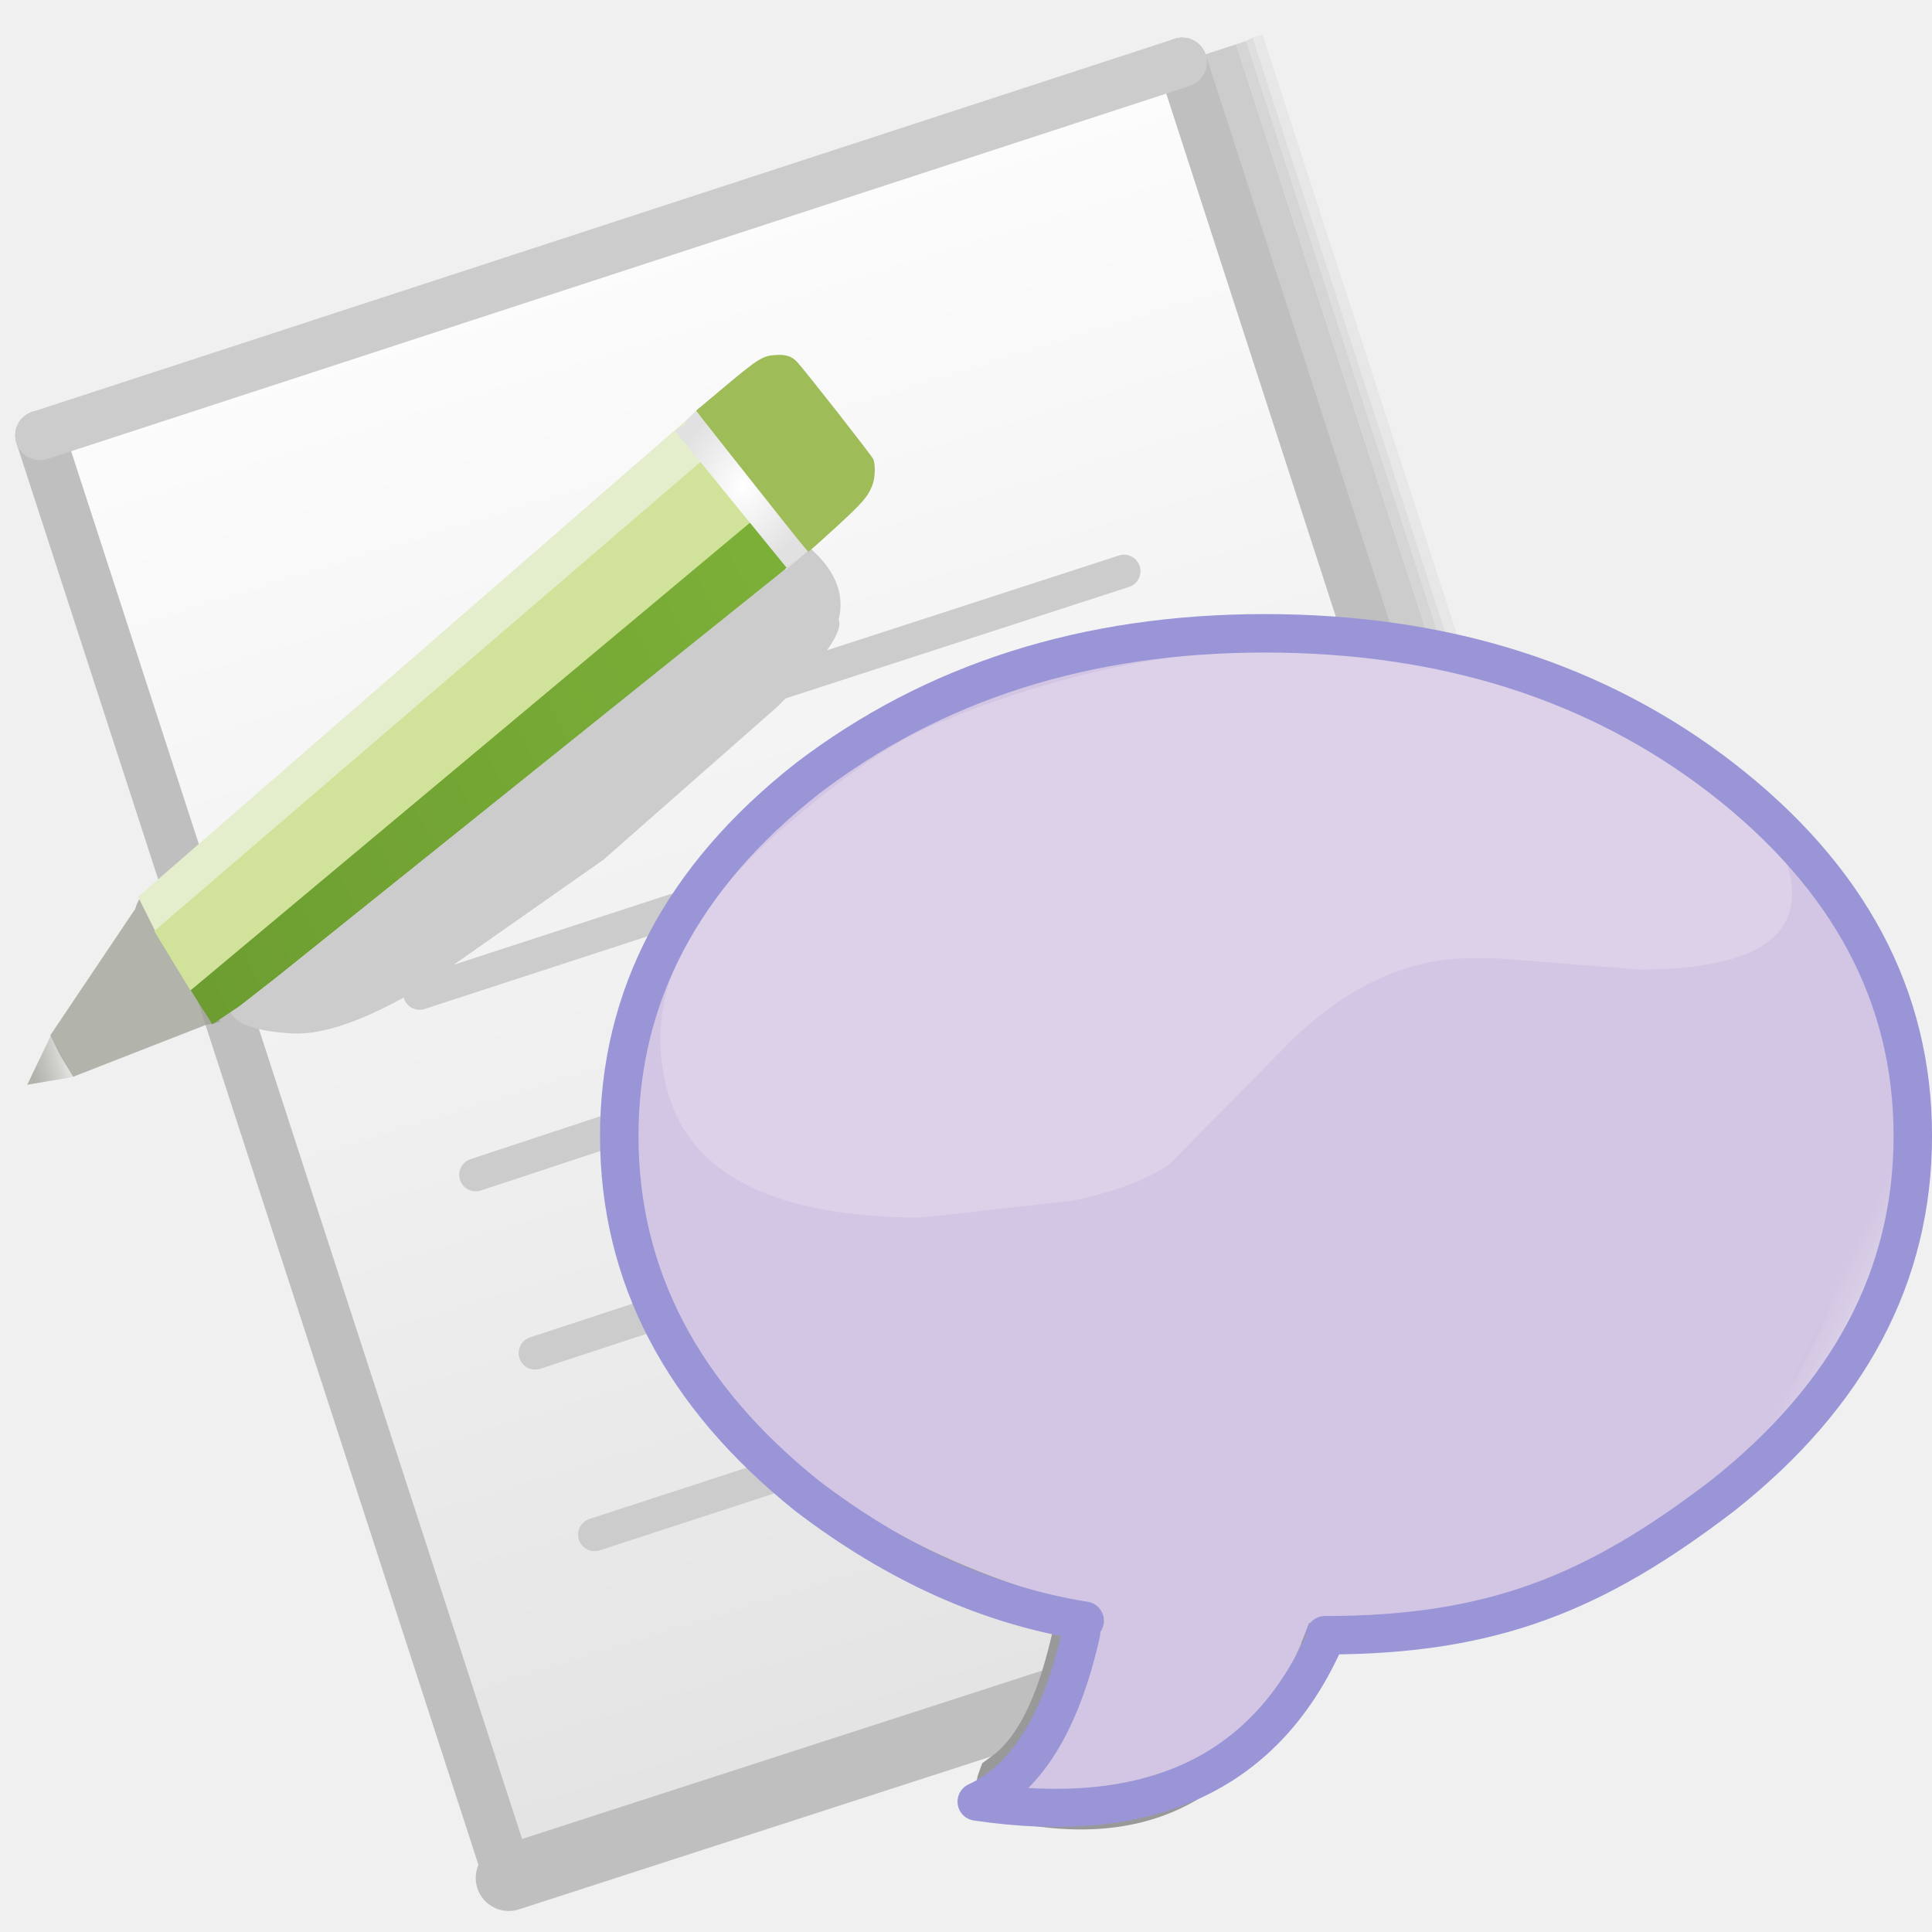
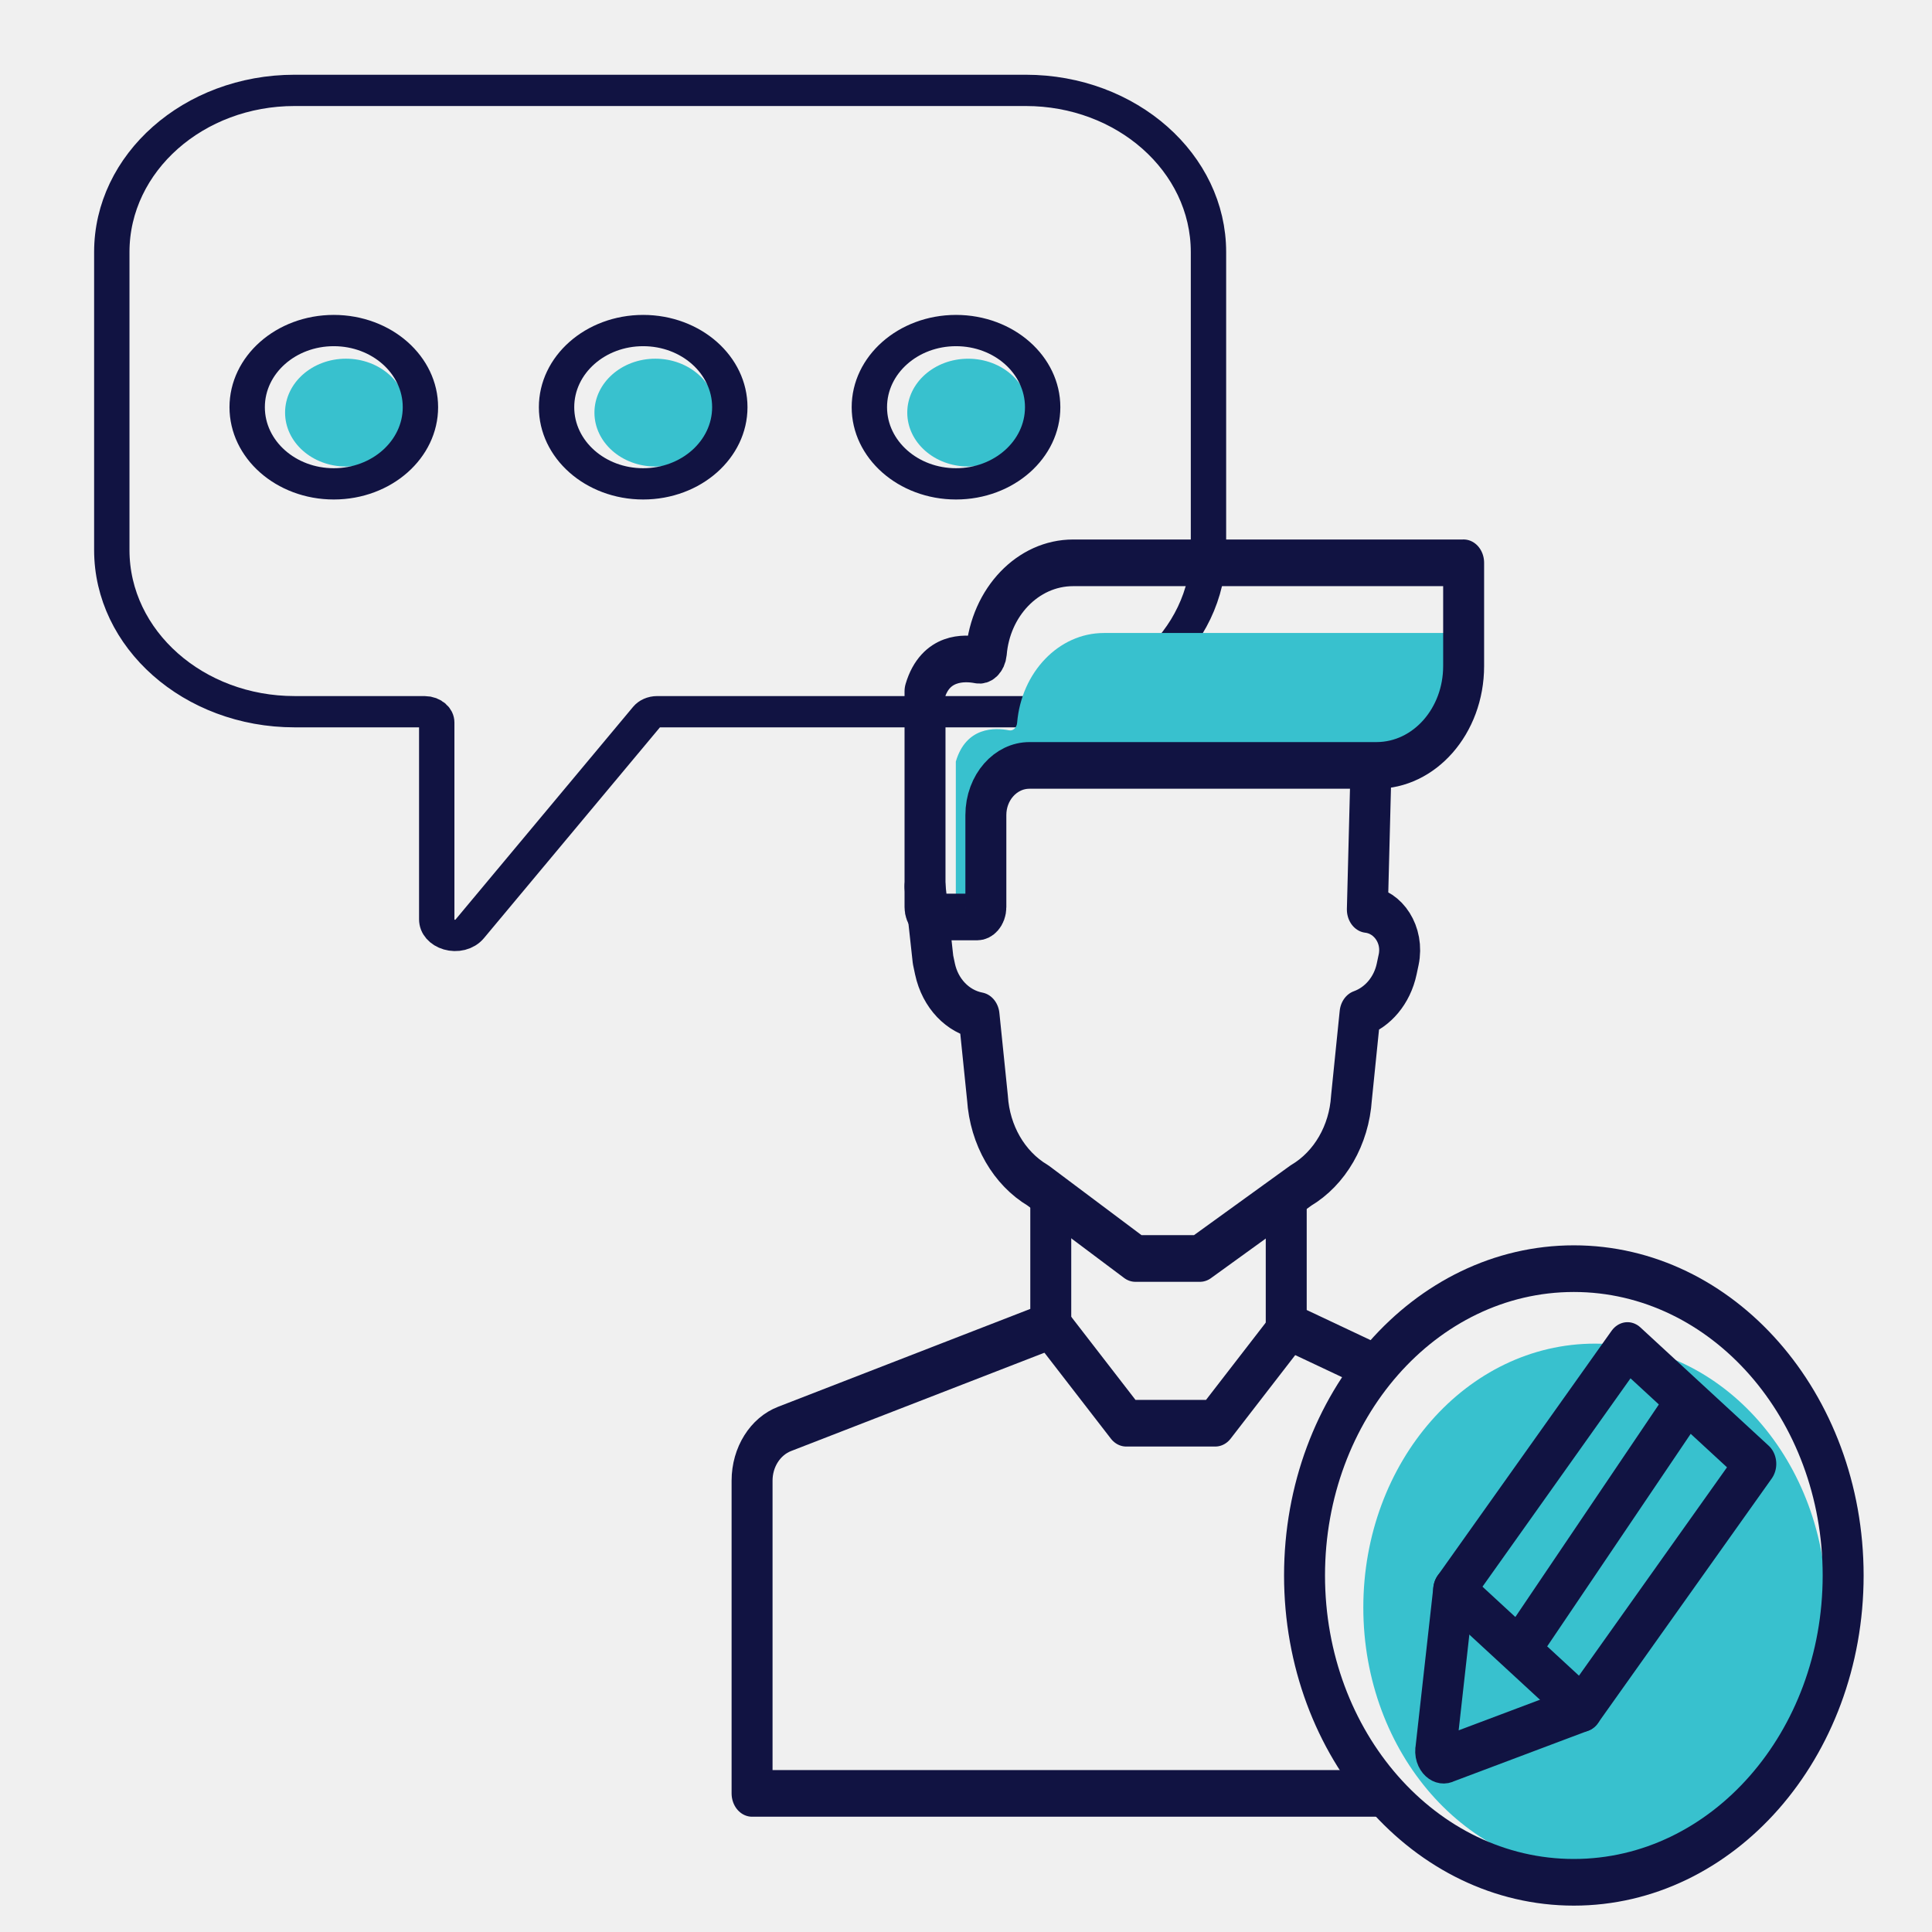
- <svg xmlns="http://www.w3.org/2000/svg" xmlns:xlink="http://www.w3.org/1999/xlink" version="1.1" width="30" height="30" id="svg2" xml:space="preserve">
-   <defs id="defs6">
-     <linearGradient id="linearGradient4502">
-       <stop style="stop-color:#d3c6e4;stop-opacity:1;" offset="0" id="stop4504" />
-       <stop style="stop-color:#d3c6e4;stop-opacity:0;" offset="1" id="stop4506" />
-     </linearGradient>
-     <linearGradient spreadMethod="pad" gradientTransform="matrix(1.667686,2.207224,-2.045409,1.951261,22.82626,0.7882868)" gradientUnits="userSpaceOnUse" id="linearGradient148-5" y2="6.552" x2="15.194" y1="6.552" x1="12.438" xlink:href="#linearGradient386-0-4">
-       <stop id="stop5109" style="stop-color:#961b1e;stop-opacity:1" offset="0" />
-       <stop id="stop5107" style="stop-color:#d48d78;stop-opacity:1" offset="0.691" />
-       <stop id="stop5105" style="stop-color:#a84031;stop-opacity:1" offset="1" />
-     </linearGradient>
-     <linearGradient x1="0" y1="0" x2="1" y2="0" id="linearGradient5111" gradientUnits="userSpaceOnUse" gradientTransform="matrix(1.667686,2.207224,-2.045409,1.951261,13.10154,5.322218)" spreadMethod="pad">
-       <stop id="stop5095" style="stop-color:#a84031;stop-opacity:1" offset="0" />
-       <stop id="stop5097" style="stop-color:#d48d78;stop-opacity:1" offset="0.309" />
-       <stop id="stop5099" style="stop-color:#961b1e;stop-opacity:1" offset="1" />
-     </linearGradient>
-     <linearGradient spreadMethod="pad" gradientTransform="matrix(1.667686,2.207224,-2.045409,1.951261,13.10154,5.322218)" gradientUnits="userSpaceOnUse" id="linearGradient5101" y2="0" x2="1" y1="0" x1="0">
-       <stop offset="0" style="stop-color:#a84031;stop-opacity:1" id="stop5085" />
-       <stop offset="0.309" style="stop-color:#d48d78;stop-opacity:1" id="stop5087" />
-       <stop offset="1" style="stop-color:#961b1e;stop-opacity:1" id="stop5089" />
-     </linearGradient>
-     <linearGradient id="linearGradient4839">
-       <stop style="stop-color:#9da095;stop-opacity:1;" offset="0" id="stop4841" />
-       <stop style="stop-color:#9da095;stop-opacity:0;" offset="1" id="stop4843" />
-     </linearGradient>
-     <linearGradient spreadMethod="pad" gradientTransform="matrix(0.5720951,-0.8021747,-1.232084,-0.878638,2.682129,11.93066)" gradientUnits="userSpaceOnUse" id="linearGradient290-6" y2="0" x2="1" y1="0" x1="0">
-       <stop id="stop4821" style="stop-color:#231f20;stop-opacity:1" offset="0" />
-       <stop id="stop4819" style="stop-color:#9da095;stop-opacity:1" offset="0.35" />
-       <stop id="stop4817" style="stop-color:#808184;stop-opacity:1" offset="0.663" />
-       <stop id="stop4815" style="stop-color:#231f20;stop-opacity:1" offset="1" />
-     </linearGradient>
-     <clipPath id="clipPath20">
-       <path d="m 0,29.583 28.917,0 L 28.917,0 0,0 0,29.583 z" id="path22" />
-     </clipPath>
-     <clipPath id="clipPath28">
-       <path d="m 10.5,28.183 17.35,0 0,-27.8 -17.35,0 0,27.8 z" id="path30" />
-     </clipPath>
-     <clipPath id="clipPath44">
-       <path d="m 10.45,28.133 17.25,0 0,-27.649 -17.25,0 0,27.649 z" id="path46" />
-     </clipPath>
-     <clipPath id="clipPath60">
-       <path d="m 10.4,28.083 17.2,0 0,-27.45 -17.2,0 0,27.45 z" id="path62" />
-     </clipPath>
-     <clipPath id="clipPath76">
-       <path d="m 19.85,28.683 7.1,-21.85 -17.35,-5.6 -7.1,21.85 17.35,5.6 z" id="path78" />
-     </clipPath>
-     <linearGradient x1="0" y1="0" x2="1" y2="0" id="linearGradient84" gradientUnits="userSpaceOnUse" gradientTransform="matrix(8.750417,-26.92627,21.85102,7.100339,10.34473,28.43604)" spreadMethod="pad">
-       <stop id="stop86" style="stop-color:#ffffff;stop-opacity:1" offset="0" />
-       <stop id="stop88" style="stop-color:#e1e1e1;stop-opacity:1" offset="1" />
-     </linearGradient>
-     <clipPath id="clipPath96">
-       <path d="m 0,29.583 28.917,0 L 28.917,0 0,0 0,29.583 z" id="path98" />
-     </clipPath>
-     <clipPath id="clipPath140">
-       <path d="m 16.97,23.252 -1.022,-0.703 2.027,-2.742 1.024,0.705 c 0.378,0.259 0.517,0.691 0.313,0.967 l 0,0 -1.29,1.743 c -0.107,0.143 -0.285,0.215 -0.485,0.215 l 0,0 c -0.184,0 -0.386,-0.061 -0.567,-0.185" id="path142" />
-     </clipPath>
-     <linearGradient x1="0" y1="0" x2="1" y2="0" id="linearGradient148" gradientUnits="userSpaceOnUse" gradientTransform="matrix(1.991844,-2.792903,-2.792903,-1.991844,12.61206,22.78855)" spreadMethod="pad">
-       <stop id="stop150" style="stop-color:#a84031;stop-opacity:1" offset="0" />
-       <stop id="stop152" style="stop-color:#d48d78;stop-opacity:1" offset="0.309" />
-       <stop id="stop154" style="stop-color:#961b1e;stop-opacity:1" offset="1" />
-     </linearGradient>
-     <clipPath id="clipPath162">
-       <path d="m 13.99,21.203 2.029,-2.74 0.568,0.392 -2.026,2.739 -0.571,-0.391 z" id="path164" />
-     </clipPath>
-     <linearGradient x1="0" y1="0" x2="1" y2="0" id="linearGradient170" gradientUnits="userSpaceOnUse" gradientTransform="matrix(1.98504,-2.783363,-2.783363,-1.98504,14.29541,21.4209)" spreadMethod="pad">
-       <stop id="stop172" style="stop-color:#b4d5e5;stop-opacity:1" offset="0" />
-       <stop id="stop174" style="stop-color:#ffffff;stop-opacity:1" offset="0.285" />
-       <stop id="stop176" style="stop-color:#ffffff;stop-opacity:1" offset="0.285" />
-       <stop id="stop178" style="stop-color:#6397af;stop-opacity:1" offset="1" />
-     </linearGradient>
-     <clipPath id="clipPath186">
-       <path d="m 15.161,22.008 2.028,-2.742 0.569,0.394 -2.028,2.739 -0.569,-0.391 z" id="path188" />
-     </clipPath>
-     <linearGradient x1="0" y1="0" x2="1" y2="0" id="linearGradient194" gradientUnits="userSpaceOnUse" gradientTransform="matrix(1.98504,-2.783363,-2.783363,-1.98504,15.46777,22.22559)" spreadMethod="pad">
-       <stop id="stop196" style="stop-color:#b4d5e5;stop-opacity:1" offset="0" />
-       <stop id="stop198" style="stop-color:#ffffff;stop-opacity:1" offset="0.285" />
-       <stop id="stop200" style="stop-color:#ffffff;stop-opacity:1" offset="0.285" />
-       <stop id="stop202" style="stop-color:#6397af;stop-opacity:1" offset="1" />
-     </linearGradient>
-     <clipPath id="clipPath210">
-       <path d="m 14.561,21.594 2.026,-2.739 0.602,0.411 -2.028,2.742 -0.6,-0.414 z" id="path212" />
-     </clipPath>
-     <linearGradient x1="0" y1="0" x2="1" y2="0" id="linearGradient218" gradientUnits="userSpaceOnUse" gradientTransform="matrix(1.986174,-2.784953,-2.784953,-1.986174,18.46401,16.74695)" spreadMethod="pad">
-       <stop id="stop220" style="stop-color:#46859e;stop-opacity:1" offset="0" />
-       <stop id="stop222" style="stop-color:#ffffff;stop-opacity:1" offset="0.303" />
-       <stop id="stop224" style="stop-color:#ffffff;stop-opacity:1" offset="0.303" />
-       <stop id="stop226" style="stop-color:#3a7288;stop-opacity:1" offset="1" />
-     </linearGradient>
-     <clipPath id="clipPath234">
-       <path d="m 15.73,22.399 2.028,-2.739 0.233,0.159 -2.026,2.74 -0.235,-0.16 z" id="path236" />
-     </clipPath>
-     <linearGradient x1="0" y1="0" x2="1" y2="0" id="linearGradient242" gradientUnits="userSpaceOnUse" gradientTransform="matrix(1.982205,-2.779388,-2.779388,-1.982205,15.87012,22.49902)" spreadMethod="pad">
-       <stop id="stop244" style="stop-color:#46859e;stop-opacity:1" offset="0" />
-       <stop id="stop246" style="stop-color:#ffffff;stop-opacity:1" offset="0.303" />
-       <stop id="stop248" style="stop-color:#ffffff;stop-opacity:1" offset="0.715" />
-       <stop id="stop250" style="stop-color:#3a7288;stop-opacity:1" offset="1" />
-     </linearGradient>
-     <clipPath id="clipPath258">
-       <path d="m 13.758,21.043 2.029,-2.742 0.232,0.162 -2.029,2.74 -0.232,-0.16 z" id="path260" />
-     </clipPath>
-     <linearGradient x1="0" y1="0" x2="1" y2="0" id="linearGradient266" gradientUnits="userSpaceOnUse" gradientTransform="matrix(1.981638,-2.778593,-2.778593,-1.981638,13.89795,21.1416)" spreadMethod="pad">
-       <stop id="stop268" style="stop-color:#46859e;stop-opacity:1" offset="0" />
-       <stop id="stop270" style="stop-color:#ffffff;stop-opacity:1" offset="0.303" />
-       <stop id="stop272" style="stop-color:#ffffff;stop-opacity:1" offset="0.303" />
-       <stop id="stop274" style="stop-color:#3a7288;stop-opacity:1" offset="1" />
-     </linearGradient>
-     <clipPath id="clipPath282">
-       <path d="M 2.27,11.067 3.938,11.618 3.353,12.411 2.27,11.067 z" id="path284" />
-     </clipPath>
-     <linearGradient x1="0" y1="0" x2="1" y2="0" id="linearGradient290" gradientUnits="userSpaceOnUse" gradientTransform="matrix(0.5720951,-0.8021747,-1.232084,-0.878638,2.682129,11.93066)" spreadMethod="pad">
-       <stop id="stop292" style="stop-color:#231f20;stop-opacity:1" offset="0" />
-       <stop id="stop294" style="stop-color:#808184;stop-opacity:1" offset="0.337" />
-       <stop id="stop296" style="stop-color:#808184;stop-opacity:1" offset="0.665" />
-       <stop id="stop298" style="stop-color:#231f20;stop-opacity:1" offset="1" />
-     </linearGradient>
-     <clipPath id="clipPath306">
-       <path d="m 5.44,15.005 -2.087,-2.594 0.585,-0.793 3.231,1.071 c 0.106,0.003 0.224,0.028 0.347,0.063 l 0,0 -1.898,2.564 C 5.54,15.212 5.477,15.106 5.44,15.005" id="path308" />
-     </clipPath>
-     <linearGradient x1="0" y1="0" x2="1" y2="0" id="linearGradient314" gradientUnits="userSpaceOnUse" gradientTransform="matrix(1.323721,-2.262358,-3.353465,-2.202937,4.56543,14.06885)" spreadMethod="pad">
-       <stop id="stop316" style="stop-color:#e3d87f;stop-opacity:1" offset="0" />
-       <stop id="stop318" style="stop-color:#f3ebb7;stop-opacity:1" offset="0.382" />
-       <stop id="stop320" style="stop-color:#f3ebb7;stop-opacity:1" offset="0.382" />
-       <stop id="stop322" style="stop-color:#c2b858;stop-opacity:1" offset="0.865" />
-       <stop id="stop324" style="stop-color:#c2b858;stop-opacity:1" offset="1" />
-     </linearGradient>
-     <clipPath id="clipPath332">
-       <path d="M 5.997,15.698 C 5.845,15.577 5.719,15.447 5.618,15.316 l 0,0 1.898,-2.564 c 0.16,0.048 0.326,0.118 0.498,0.219 l 0,0 0.028,0.011 -0.002,0.002 -0.782,1.06 -0.897,1.21 -0.34,0.462 -0.005,0.006 -0.019,-0.024 z" id="path334" />
-     </clipPath>
-     <linearGradient x1="0" y1="0" x2="1" y2="0" id="linearGradient340" gradientUnits="userSpaceOnUse" gradientTransform="matrix(1.322485,-2.260245,-3.350332,-2.20088,6.242188,15.15576)" spreadMethod="pad">
-       <stop id="stop342" style="stop-color:#e3d87f;stop-opacity:1" offset="0" />
-       <stop id="stop344" style="stop-color:#f3ebb7;stop-opacity:1" offset="0.382" />
-       <stop id="stop346" style="stop-color:#f3ebb7;stop-opacity:1" offset="0.382" />
-       <stop id="stop348" style="stop-color:#c2b858;stop-opacity:1" offset="0.865" />
-       <stop id="stop350" style="stop-color:#c2b858;stop-opacity:1" offset="1" />
-     </linearGradient>
-     <clipPath id="clipPath358">
-       <path d="M 13.341,20.757 6.868,16.308 6.418,15.997 6.095,15.777 C 6.068,15.758 6.044,15.736 6.021,15.716 l 0,0 0.342,-0.462 0.399,0.276 6.924,4.757 0.401,0.275 -0.346,0.47 -0.4,-0.275 z" id="path360" />
-     </clipPath>
-     <linearGradient x1="0" y1="0" x2="1" y2="0" id="linearGradient366" gradientUnits="userSpaceOnUse" gradientTransform="matrix(7.057246,-1.181336,-1.181336,-7.057246,6.525879,18.73242)" spreadMethod="pad">
-       <stop id="stop368" style="stop-color:#7caf37;stop-opacity:1" offset="0" />
-       <stop id="stop370" style="stop-color:#a8c934;stop-opacity:1" offset="1" />
-     </linearGradient>
-     <clipPath id="clipPath378">
-       <path d="M 14.578,19.079 7.659,14.322 7.258,14.044 8.04,12.988 c 0.028,0.015 0.056,0.029 0.083,0.048 l 0,0 0.323,0.221 0.45,0.311 6.472,4.446 0.402,0.277 -0.789,1.064 -0.403,-0.276 z" id="path380" />
-     </clipPath>
-     <linearGradient x1="0" y1="0" x2="1" y2="0" id="linearGradient386" gradientUnits="userSpaceOnUse" gradientTransform="matrix(-9.608313,-6.326393,-6.326393,9.608313,16.88574,19.70703)" spreadMethod="pad">
-       <stop id="stop388" style="stop-color:#7fb439;stop-opacity:1" offset="0" />
-       <stop id="stop390" style="stop-color:#6c9c31;stop-opacity:1" offset="1" />
-     </linearGradient>
-     <clipPath id="clipPath398">
-       <path d="M 13.686,20.287 6.762,15.53 6.363,15.254 l 0.895,-1.21 0.401,0.278 6.919,4.757 0.403,0.276 -0.894,1.207 -0.401,-0.275 z" id="path400" />
-     </clipPath>
-     <linearGradient x1="0" y1="0" x2="1" y2="0" id="linearGradient406" gradientUnits="userSpaceOnUse" gradientTransform="matrix(-9.081083,-6.18965,-6.18965,9.081083,14.99609,20.25)" spreadMethod="pad">
-       <stop id="stop408" style="stop-color:#c9da2a;stop-opacity:1" offset="0" />
-       <stop id="stop410" style="stop-color:#8bc53f;stop-opacity:1" offset="1" />
-     </linearGradient>
-     <linearGradient xlink:href="#linearGradient290" id="linearGradient4347" x1="3.353" y1="13.467" x2="7.516" y2="13.467" gradientUnits="userSpaceOnUse" />
-     <linearGradient xlink:href="#linearGradient290" id="linearGradient4351" gradientUnits="userSpaceOnUse" x1="3.353" y1="13.467" x2="7.516" y2="13.467" />
-     <linearGradient xlink:href="#linearGradient290" id="linearGradient4353" gradientUnits="userSpaceOnUse" x1="3.353" y1="13.467" x2="7.516" y2="13.467" />
-     <clipPath id="clipPath306-9">
-       <path d="m 5.44,15.005 -2.087,-2.594 0.585,-0.793 3.231,1.071 c 0.106,0.003 0.224,0.028 0.347,0.063 l 0,0 -1.898,2.564 C 5.54,15.212 5.477,15.106 5.44,15.005" id="path308-8" />
-     </clipPath>
-     <linearGradient x1="0.076" y1="-0.035" x2="1" y2="0" id="linearGradient314-3" gradientUnits="userSpaceOnUse" gradientTransform="matrix(1.323721,-2.262358,-3.353465,-2.202937,4.56543,14.06885)" spreadMethod="pad">
-       <stop id="stop316-6" style="stop-color:#e3d87f;stop-opacity:1" offset="0" />
-       <stop id="stop318-2" style="stop-color:#f3ebb7;stop-opacity:1" offset="0.382" />
-       <stop id="stop320-6" style="stop-color:#f3ebb7;stop-opacity:1" offset="0.382" />
-       <stop id="stop322-5" style="stop-color:#c2b858;stop-opacity:1" offset="0.865" />
-       <stop id="stop324-7" style="stop-color:#c2b858;stop-opacity:1" offset="1" />
-     </linearGradient>
-     <clipPath id="clipPath378-0">
-       <path d="M 14.578,19.079 7.659,14.322 7.258,14.044 8.04,12.988 c 0.028,0.015 0.056,0.029 0.083,0.048 l 0,0 0.323,0.221 0.45,0.311 6.472,4.446 0.402,0.277 -0.789,1.064 -0.403,-0.276 z" id="path380-1" />
-     </clipPath>
-     <linearGradient x1="0" y1="0" x2="1" y2="0" id="linearGradient386-0" gradientUnits="userSpaceOnUse" gradientTransform="matrix(-9.608313,-6.326393,-6.326393,9.608313,16.88574,19.70703)" spreadMethod="pad">
-       <stop id="stop388-9" style="stop-color:#7fb439;stop-opacity:1" offset="0" />
-       <stop id="stop390-7" style="stop-color:#6c9c31;stop-opacity:1" offset="1" />
-     </linearGradient>
-     <clipPath id="clipPath210-2">
-       <path d="m 14.561,21.594 2.026,-2.739 0.602,0.411 -2.028,2.742 -0.6,-0.414 z" id="path212-2" />
-     </clipPath>
-     <clipPath id="clipPath234-0">
-       <path d="m 15.73,22.399 2.028,-2.739 0.233,0.159 -2.026,2.74 -0.235,-0.16 z" id="path236-5" />
-     </clipPath>
-     <clipPath id="clipPath186-8">
-       <path d="m 15.161,22.008 2.028,-2.742 0.569,0.394 -2.028,2.739 -0.569,-0.391 z" id="path188-0" />
-     </clipPath>
-     <clipPath id="clipPath162-5">
-       <path d="m 13.99,21.203 2.029,-2.74 0.568,0.392 -2.026,2.739 -0.571,-0.391 z" id="path164-8" />
-     </clipPath>
-     <clipPath id="clipPath378-0-9">
-       <path d="M 14.578,19.079 7.659,14.322 7.258,14.044 8.04,12.988 c 0.028,0.015 0.056,0.029 0.083,0.048 l 0,0 0.323,0.221 0.45,0.311 6.472,4.446 0.402,0.277 -0.789,1.064 -0.403,-0.276 z" id="path380-1-5" />
-     </clipPath>
-     <linearGradient x1="0" y1="0" x2="1" y2="0" id="linearGradient386-0-4" gradientUnits="userSpaceOnUse" gradientTransform="matrix(-9.608313,-6.326393,-6.326393,9.608313,16.88574,19.70703)" spreadMethod="pad">
-       <stop id="stop388-9-8" style="stop-color:#7fb439;stop-opacity:1" offset="0" />
-       <stop id="stop390-7-7" style="stop-color:#6c9c31;stop-opacity:1" offset="1" />
-     </linearGradient>
-     <clipPath id="clipPath306-9-6">
-       <path d="m 5.44,15.005 -2.087,-2.594 0.585,-0.793 3.231,1.071 c 0.106,0.003 0.224,0.028 0.347,0.063 l 0,0 -1.898,2.564 C 5.54,15.212 5.477,15.106 5.44,15.005" id="path308-8-0" />
-     </clipPath>
-     <linearGradient x1="0" y1="0" x2="1" y2="0" id="linearGradient4823" gradientUnits="userSpaceOnUse" gradientTransform="matrix(0.5720951,-0.8021747,-1.232084,-0.878638,2.682129,11.93066)" spreadMethod="pad">
-       <stop id="stop292-0" style="stop-color:#231f20;stop-opacity:1" offset="0" />
-       <stop id="stop294-6" style="stop-color:#808184;stop-opacity:1" offset="0.337" />
-       <stop id="stop296-2" style="stop-color:#808184;stop-opacity:1" offset="0.665" />
-       <stop id="stop298-3" style="stop-color:#231f20;stop-opacity:1" offset="1" />
-     </linearGradient>
-     <clipPath id="clipPath282-6">
-       <path d="M 2.27,11.067 3.938,11.618 3.353,12.411 2.27,11.067 Z" id="path284-9" />
-     </clipPath>
-     <linearGradient xlink:href="#linearGradient4839" id="linearGradient4845" x1="2.033" y1="16.057" x2="2.667" y2="15.902" gradientUnits="userSpaceOnUse" gradientTransform="matrix(1.066667,0,0,1.058823,-1.713047,-0.5213013)" />
-     <clipPath id="clipPath162-5-6">
-       <path d="m 13.99,21.203 2.029,-2.74 0.568,0.392 -2.026,2.739 -0.571,-0.391 z" id="path164-8-0" />
-     </clipPath>
-     <linearGradient x1="0" y1="0" x2="1" y2="0" id="linearGradient170-0" gradientUnits="userSpaceOnUse" gradientTransform="matrix(1.98504,-2.783363,-2.783363,-1.98504,14.29541,21.4209)" spreadMethod="pad">
-       <stop id="stop172-3" style="stop-color:#b4d5e5;stop-opacity:1" offset="0" />
-       <stop id="stop174-5" style="stop-color:#ffffff;stop-opacity:1" offset="0.285" />
-       <stop id="stop176-9" style="stop-color:#ffffff;stop-opacity:1" offset="0.285" />
-       <stop id="stop178-0" style="stop-color:#6397af;stop-opacity:1" offset="1" />
-     </linearGradient>
-     <clipPath id="clipPath210-2-1">
-       <path d="m 14.561,21.594 2.026,-2.739 0.602,0.411 -2.028,2.742 -0.6,-0.414 z" id="path212-2-9" />
-     </clipPath>
-     <radialGradient xlink:href="#linearGradient84" id="radialGradient4974" cx="15.098" cy="20.257" fx="15.098" fy="20.257" r="1.017" gradientTransform="matrix(1,0,0,1.21018,0,-4.257632)" gradientUnits="userSpaceOnUse" />
-     <linearGradient x1="0" y1="0" x2="1" y2="0" id="linearGradient5091" gradientUnits="userSpaceOnUse" gradientTransform="matrix(1.667686,2.207224,-2.045409,1.951261,13.10154,5.322218)" spreadMethod="pad">
-       <stop id="stop150-9" style="stop-color:#a84031;stop-opacity:1" offset="0" />
-       <stop id="stop152-6" style="stop-color:#d48d78;stop-opacity:1" offset="0.309" />
-       <stop id="stop154-5" style="stop-color:#961b1e;stop-opacity:1" offset="1" />
-     </linearGradient>
-     <linearGradient xlink:href="#linearGradient84" id="linearGradient5073" gradientUnits="userSpaceOnUse" gradientTransform="matrix(8.750417,-26.92627,21.85102,7.100339,10.34473,28.43604)" spreadMethod="pad" x1="0" y1="0" x2="1" y2="0" />
-     <radialGradient xlink:href="#linearGradient84" id="radialGradient5162" gradientUnits="userSpaceOnUse" gradientTransform="matrix(1,0,0,1.21018,0,-4.257632)" cx="15.098" cy="20.257" fx="15.098" fy="20.257" r="1.017" />
-     <radialGradient xlink:href="#linearGradient84" id="radialGradient5164" gradientUnits="userSpaceOnUse" gradientTransform="matrix(1,0,0,1.21018,0,-4.257632)" cx="15.098" cy="20.257" fx="15.098" fy="20.257" r="1.017" />
-     <radialGradient xlink:href="#linearGradient84" id="radialGradient5166" gradientUnits="userSpaceOnUse" gradientTransform="matrix(1,0,0,1.21018,0,-4.257632)" cx="15.098" cy="20.257" fx="15.098" fy="20.257" r="1.017" />
-     <radialGradient xlink:href="#linearGradient84" id="radialGradient5168" gradientUnits="userSpaceOnUse" gradientTransform="matrix(1,0,0,1.21018,0,-4.257632)" cx="15.098" cy="20.257" fx="15.098" fy="20.257" r="1.017" />
-     <radialGradient xlink:href="#linearGradient84" id="radialGradient5170" gradientUnits="userSpaceOnUse" gradientTransform="matrix(1,0,0,1.21018,0,-4.257632)" cx="15.098" cy="20.257" fx="15.098" fy="20.257" r="1.017" />
-     <radialGradient cx="0" cy="0" r="819.2" id="gradient0" gradientUnits="userSpaceOnUse" gradientTransform="matrix(0.01159897,-0.02004577,0.02204795,0.01269812,16.73461,26.05734)" spreadMethod="pad">
-       <stop id="stop7" style="stop-color:#d8eef3;stop-opacity:1" offset="0" />
-       <stop id="stop9" style="stop-color:#4883d9;stop-opacity:1" offset="1" />
-     </radialGradient>
-     <linearGradient xlink:href="#linearGradient4839" id="linearGradient3624" gradientUnits="userSpaceOnUse" gradientTransform="matrix(1.066667,0,0,1.058823,-1.713047,-0.5213013)" x1="2.033" y1="16.057" x2="2.667" y2="15.902" />
-     <linearGradient xlink:href="#linearGradient386-0-4" id="linearGradient3626" gradientUnits="userSpaceOnUse" gradientTransform="matrix(-9.608313,-6.326393,-6.326393,9.608313,16.88574,19.70703)" spreadMethod="pad" x1="0" y1="0" x2="1" y2="0" />
-     <radialGradient xlink:href="#linearGradient84" id="radialGradient3628" gradientUnits="userSpaceOnUse" gradientTransform="matrix(1,0,0,1.21018,0,-4.257632)" cx="15.098" cy="20.257" fx="15.098" fy="20.257" r="1.017" />
-     <radialGradient xlink:href="#linearGradient84" id="radialGradient3630" gradientUnits="userSpaceOnUse" gradientTransform="matrix(1,0,0,1.21018,0,-4.257632)" cx="15.098" cy="20.257" fx="15.098" fy="20.257" r="1.017" />
-     <radialGradient xlink:href="#linearGradient84" id="radialGradient3632" gradientUnits="userSpaceOnUse" gradientTransform="matrix(1,0,0,1.21018,0,-4.257632)" cx="15.098" cy="20.257" fx="15.098" fy="20.257" r="1.017" />
-     <radialGradient xlink:href="#linearGradient84" id="radialGradient3634" gradientUnits="userSpaceOnUse" gradientTransform="matrix(1,0,0,1.21018,0,-4.257632)" cx="15.098" cy="20.257" fx="15.098" fy="20.257" r="1.017" />
-     <linearGradient xlink:href="#linearGradient386-0-4" id="linearGradient3636" gradientUnits="userSpaceOnUse" gradientTransform="matrix(-9.608313,-6.326393,-6.326393,9.608313,16.88574,19.70703)" spreadMethod="pad" x1="0" y1="0" x2="1" y2="0" />
-     <linearGradient xlink:href="#linearGradient4502" id="linearGradient4492" x1="28.628" y1="18.301" x2="30.325" y2="19.127" gradientUnits="userSpaceOnUse" gradientTransform="matrix(0.9886083,0,0,1,1.018097,-0.04587819)" />
-   </defs>
-   <g transform="matrix(1.25,0,0,-1.25,-1.705686,30.46133)" id="g10">
-     <g transform="matrix(0.8201453,0,0,0.8201453,2.695137,19.26643)" id="g12">
-       <path d="m 0,0 7.05,-21.749 16.949,5.499 0.101,0.1 0,0.1 -7,21.6 L 0,0 Z" id="path14" style="fill:#cccccc;fill-opacity:1;fill-rule:nonzero;stroke:none" />
-     </g>
-     <g transform="matrix(0.8201453,0,0,0.8201453,-0.05218539,0.8271839)" id="g16">
-       <g clip-path="url(#clipPath20)" id="g18">
-         <g id="g24">
-           <g id="g26" />
-           <g id="g32">
-             <g clip-path="url(#clipPath28)" id="g34" style="opacity:0.247">
-               <g transform="translate(20.7002,28.1328)" id="g36">
-                 <path d="m 0,0 0.15,0.05 6.999,-21.6 0,-0.45 -0.349,-0.25 -16.95,-5.5 -0.05,0.101 16.95,5.499 0.25,0.2 0,0.35 L 0,0 Z" id="path38" style="fill:#cccccc;fill-opacity:1;fill-rule:nonzero;stroke:none" />
-               </g>
-             </g>
-           </g>
-         </g>
-         <g id="g40">
-           <g id="g42" />
-           <g id="g48">
-             <g clip-path="url(#clipPath44)" id="g50" style="opacity:0.498">
-               <g transform="translate(20.7002,28.1328)" id="g52">
-                 <path d="m 0,0 7,-21.6 0,-0.35 -0.25,-0.2 -16.95,-5.499 -0.05,0.149 16.95,5.5 0.15,0.15 0.049,0.2 L -0.1,-0.05 0,0 Z" id="path54" style="fill:#cccccc;fill-opacity:1;fill-rule:nonzero;stroke:none" />
-               </g>
-             </g>
-           </g>
-         </g>
-         <g id="g56">
-           <g id="g58" />
-           <g id="g64">
-             <g clip-path="url(#clipPath60)" id="g66" style="opacity:0.749">
-               <g transform="translate(20.4502,28.0332)" id="g68">
-                 <path d="M 0,0 0.15,0.05 7.149,-21.55 7.1,-21.75 6.95,-21.9 -10,-27.4 -10.05,-27.3 6.899,-21.8 7,-21.7 7,-21.6 0,0 Z" id="path70" style="fill:#cccccc;fill-opacity:1;fill-rule:nonzero;stroke:none" />
-               </g>
-             </g>
-           </g>
-         </g>
-       </g>
-     </g>
-     <g transform="matrix(0.8201453,0,0,0.8201453,-0.1538803,0.1661669)" id="g72">
-       <g clip-path="url(#clipPath76)" id="g74">
-         <g id="g80">
-           <g id="g82">
-             <path d="m 19.85,28.683 7.1,-21.85 -17.35,-5.6 -7.1,21.85 17.35,5.6 z" id="path90" style="fill:url(#linearGradient5073);stroke:none" />
-           </g>
-         </g>
-       </g>
-     </g>
-     <g transform="matrix(0.8201453,0,0,0.8201453,-0.2301515,-0.0117992)" id="g92">
-       <g clip-path="url(#clipPath96)" id="g94">
-         <g transform="translate(4.6079,12.4346)" id="g100" />
-         <g transform="translate(9.6499,1.2832)" id="g104">
-           <path d="M 0,0 -7.1,21.85 M 10.2,27.5 17.3,5.6" id="path106" style="fill:none;stroke:#bfbfbf;stroke-width:0.75;stroke-linecap:round;stroke-linejoin:round;stroke-miterlimit:4;stroke-dasharray:none;stroke-opacity:1" />
-         </g>
-         <g transform="translate(7.418789,15.37464)" id="g108">
-           <path d="m 0,1.951 11.55,3.75" id="path110" style="fill:none;stroke:#cccccc;stroke-width:0.5;stroke-linecap:round;stroke-linejoin:round;stroke-miterlimit:4;stroke-dasharray:none;stroke-opacity:1" />
-         </g>
-         <g transform="translate(26.9502,6.8828)" id="g112">
-           <path d="M 0,0 -17.3,-5.6" id="path114" style="fill:none;stroke:#bfbfbf;stroke-width:1;stroke-linecap:round;stroke-linejoin:round;stroke-miterlimit:4;stroke-dasharray:none;stroke-opacity:1" />
-         </g>
-         <g transform="translate(2.5498,23.1328)" id="g116">
-           <path d="M 0,0 17.3,5.65" id="path118" style="fill:none;stroke:#cccccc;stroke-width:0.75;stroke-linecap:round;stroke-linejoin:round;stroke-miterlimit:4;stroke-dasharray:none;stroke-opacity:1" />
-         </g>
-         <g transform="translate(8.2998,14.6831)" id="g120">
-           <path d="M 0,0 11.5,3.75" id="path122" style="fill:none;stroke:#cccccc;stroke-width:0.5;stroke-linecap:round;stroke-linejoin:round;stroke-miterlimit:4;stroke-dasharray:none;stroke-opacity:1" />
-         </g>
-         <g transform="translate(9.1499,11.9331)" id="g124">
-           <path d="M 0,0 11.5,3.8" id="path126" style="fill:none;stroke:#cccccc;stroke-width:0.5;stroke-linecap:round;stroke-linejoin:round;stroke-miterlimit:4;stroke-dasharray:none;stroke-opacity:1" />
-         </g>
-         <g transform="translate(10.0498,9.2329)" id="g128">
-           <path d="M 0,0 11.55,3.8" id="path130" style="fill:none;stroke:#cccccc;stroke-width:0.5;stroke-linecap:round;stroke-linejoin:round;stroke-miterlimit:4;stroke-dasharray:none;stroke-opacity:1" />
-         </g>
-         <g transform="translate(10.9502,6.4829)" id="g132">
-           <path d="M 0,0 11.5,3.75" id="path134" style="fill:none;stroke:#cccccc;stroke-width:0.5;stroke-linecap:round;stroke-linejoin:round;stroke-miterlimit:4;stroke-dasharray:none;stroke-opacity:1" />
-         </g>
-       </g>
-     </g>
-     <g transform="matrix(0.7415119,0,0,0.8343737,0.7110583,0.8496456)" id="g136">
-       <g clip-path="url(#clipPath140)" id="g138">
-         <g id="g144">
-           <g id="g146" />
-         </g>
-       </g>
-     </g>
-     <g transform="matrix(0.6437988,0,0,0.7600366,0.7081819,1.368567)" id="g302">
-       <g clip-path="url(#clipPath306)" id="g304" style="fill:url(#linearGradient4347);fill-opacity:1" transform="translate(2.112725,-2.341546)">
-         <g id="g310" style="fill:url(#linearGradient4353);fill-opacity:1">
-           <g id="g312" style="fill:url(#linearGradient4351);fill-opacity:1" />
-         </g>
+ <svg xmlns="http://www.w3.org/2000/svg" version="1.1" id="Layer_1" x="0px" y="0px" viewBox="0 0 512 512" style="enable-background:new 0 0 512 512;" xml:space="preserve">
+   <defs id="defs136">
+ 	
+ 	
+ 	
+ 	
+ 	
+ 	
+ 	
+ 	
+ </defs>
+   <style type="text/css" id="style113">
+ 	.st0{opacity:0.6;fill:#38C1CE;}
+ 	.st1{fill:none;stroke:#111342;stroke-width:15.913;stroke-linecap:round;stroke-linejoin:round;stroke-miterlimit:10;}
+ 	.st2{fill:#38C1CE;}
+ </style>
+   <g id="g173" transform="matrix(0.5888568,0,0,0.520901,24.19592,10.81099)">
+     <path class="st1" d="M 91.487,25.226 H 420.513 c 45.426,0 82.262,36.825 82.262,82.262 v 151.58 c 0,45.426 -36.825,82.262 -82.262,82.262 H 254.666 c -1.737,0 -3.381,0.827 -4.414,2.223 l -79.946,108.252 c -4.714,6.379 -14.846,3.05 -14.846,-4.89 V 346.808 c 0,-3.029 -2.45,-5.479 -5.479,-5.479 H 91.487 c -45.426,0 -82.262,-36.825 -82.262,-82.262 v -151.59 c 0,-45.426 36.835,-82.251 82.262,-82.251 z" id="path117" />
+     <path style="stroke-width:1.034" class="st2" d="m 367.219,189.16 c 0,15.146 12.282,27.417 27.417,27.417 15.146,0 27.417,-12.272 27.417,-27.417 0,-15.146 -12.272,-27.417 -27.417,-27.417 -15.125,-0.01 -27.417,12.261 -27.417,27.417 z" id="path119" />
+     <path style="stroke-width:1.034" class="st2" d="m 226.433,189.16 c 0,15.146 12.272,27.427 27.407,27.427 15.156,0 27.427,-12.282 27.427,-27.427 0,-15.156 -12.272,-27.427 -27.427,-27.427 -15.125,0 -27.407,12.272 -27.407,27.427 z" id="path121" />
+     <path style="stroke-width:1.034" class="st2" d="m 87.207,189.16 c 0,15.146 12.272,27.427 27.407,27.427 15.156,0 27.427,-12.282 27.427,-27.427 0,-15.156 -12.272,-27.427 -27.427,-27.427 -15.135,0 -27.407,12.272 -27.407,27.427 z" id="path123" />
+     <path class="st1" d="m 350.161,186.41 c 0,21.535 17.472,38.996 38.996,38.996 21.545,0 38.996,-17.461 38.996,-38.996 0,-21.545 -17.451,-38.996 -38.996,-38.996 -21.524,0 -38.996,17.451 -38.996,38.996 z" id="path125" />
+     <path class="st1" d="m 209.385,186.41 c 0,21.535 17.451,38.996 38.975,38.996 21.545,0 38.996,-17.461 38.996,-38.996 0,-21.545 -17.451,-38.996 -38.996,-38.996 -21.524,0 -38.975,17.451 -38.975,38.996 z" id="path127" />
+     <path class="st1" d="m 70.149,186.41 c 0,21.535 17.451,38.996 38.975,38.996 21.545,0 38.996,-17.461 38.996,-38.996 0,-21.545 -17.451,-38.996 -38.996,-38.996 -21.524,0 -38.975,17.451 -38.975,38.996 z" id="path129" />
+   </g>
+   <g transform="matrix(0.6820457,0,0,0.7770487,156.8424,125.3628)" id="g35">
+     <path id="XMLID_51_" class="st1" d="m 178.32,250.87 v 39.89 L 74.9,325.99 c -7.56,2.57 -12.64,9.68 -12.64,17.66 V 450.3 h 242.93" />
+     <polyline class="st1" points="269.81,250.87 269.81,290.76 303.23,304.59   " id="polyline15" />
+     <path id="XMLID_48_" class="st1" d="m 302.68,102.81 -1.35,46.04 c 8.3,0.86 14.17,8.8 12.16,17.12 l -0.76,3.15 c -1.78,7.36 -7.3,13 -14.24,15.19 l -3.34,28.83 c -0.93,12.66 -8.34,23.95 -19.6,29.82 l -39.27,24.91 H 211.2 l -37.87,-24.91 c -11.26,-5.87 -18.67,-17.16 -19.6,-29.82 l -3.28,-28.1 c -8.27,-1.38 -15.09,-7.56 -17.12,-15.92 l -0.76,-3.15 -3.11,-24.97" />
+     <polyline id="XMLID_47_" class="st1" points="178.32,290.76 207.64,324.05 242.24,324.05 271.56,290.76   " />
+     <path class="st2" d="m 338.74,54.55 v 11.27 c 0,18.72 -15.17,33.89 -33.89,33.89 H 170.04 c -9.36,0 -16.94,7.59 -16.94,16.94 v 31.38 c 0,1.87 -1.51,3.37 -3.37,3.37 h -8.3 V 98.39 c 4,-11.94 15.25,-11.58 20.68,-10.65 1.6,0.29 2.97,-0.91 3.14,-2.56 1.63,-17.18 16.11,-30.63 33.72,-30.63 z" id="path19" />
+     <path class="st1" d="m 338.74,30.61 v 35.21 c 0,18.72 -15.17,33.89 -33.89,33.89 H 170.04 c -9.36,0 -16.94,7.59 -16.94,16.94 v 31.38 c 0,1.87 -1.51,3.37 -3.37,3.37 h -16.87 c -1.87,0 -3.4,-1.51 -3.4,-3.37 V 74.46 c 4,-11.94 15.25,-11.58 20.68,-10.65 1.6,0.29 2.97,-0.91 3.14,-2.56 1.63,-17.18 16.11,-30.63 33.72,-30.63 h 151.74 z" id="path21" />
+     <g id="g33">
+       <circle class="st2" cx="389.75" cy="386.9" r="89.99" id="circle23" />
+       <circle class="st1" cx="381.56" cy="375.98" r="104.64" id="circle25" />
+       <g id="g31">
+         <path id="XMLID_55_" class="st1" d="m 402.4,297.55 -67.53,83.43 -6.89,54.14 c -0.65,2.56 2,4.7 4.36,3.53 l 52.39,-17.31 67.53,-83.43 z" />
+         <line id="XMLID_290_" class="st1" x1="384.74" y1="421.35" x2="334.87" y2="380.98" />
+         <line class="st1" x1="422.09" y1="320.96" x2="361.81" y2="399.32" id="line29" />
      </g>
    </g>
  </g>
-   <g id="layer1">
-     <g transform="matrix(0.6189031,0,0,-0.7592346,4.492159,14.55695)" id="g100-7">
-       <path d="M 0,0 12.746,8.171 C 13.618,7.657 13.965,7.1 13.783,6.5 13.911,6.264 13.403,5.673 12.256,4.727 L 7.878,1.587 3.284,-1.038 C 1.915,-1.695 0.835,-2.004 0.047,-1.962 -2.01,-1.858 -2.026,-1.205 0,0" id="path102" style="fill:#cccccc;fill-opacity:1;fill-rule:nonzero;stroke:none" />
-     </g>
-   </g>
-   <g id="layer2">
-     <g transform="matrix(1.170999,0.0101147,0,-1.135407,-3.199069,29.83781)" id="g302-1" style="opacity:1">
-       <g clip-path="url(#clipPath306-9-6)" id="g304-0" transform="matrix(0.5460224,0,0,0.6785252,1.552669,3.704411)">
-         <g id="g310-9">
-           <g id="g312-2">
-             <path d="M 5.44,15.005 2.866,13.308 C 3.154,12.834 5.008,9.746 4.224,10.98 L 7.169,12.689 c 0.106,0.003 0.224,0.028 0.347,0.063 l 0,0 -1.947,2.706 C 5.491,15.354 5.477,15.106 5.44,15.005" id="path326" style="opacity:0.5;fill:#9da095;fill-opacity:1;stroke:none" />
-           </g>
-         </g>
-       </g>
-     </g>
-     <g transform="matrix(1.193558,0,0,-1.466267,-6.207461,35.29463)" id="g374">
-       <g clip-path="url(#clipPath378-0-9)" id="g376">
-         <g id="g382">
-           <g id="g384">
-             <path d="M 14.578,19.079 7.659,14.322 7.35,14.097 C 7.527,13.77 7.727,13.528 7.963,13.225 l 0.352,0.192 0.489,0.311 L 15.368,18.014 l 0.193,0.085 -0.972,1.128 z" id="path392" style="fill:url(#linearGradient3636);stroke:none" />
-           </g>
-         </g>
-       </g>
-     </g>
-     <path style="fill:#e4eecc;fill-opacity:1;fill-rule:evenodd;stroke:none;stroke-width:0.8px;stroke-linecap:butt;stroke-linejoin:miter;stroke-opacity:1" d="m 2.145,13.927 8.484,-7.375 0.641,0.5 -8.859,7.406 z" id="path4514" />
-     <path style="fill:#d1e39a;fill-opacity:1;fill-rule:evenodd;stroke:none;stroke-width:1px;stroke-linecap:butt;stroke-linejoin:miter;stroke-opacity:1" d="m 2.395,14.458 8.641,-7.422 0.469,0.453 0.312,0.484 -8.859,7.406 z" id="path4519" />
-     <path style="opacity:0.514;fill:url(#linearGradient4845);fill-opacity:1;fill-rule:evenodd;stroke:none;stroke-width:1px;stroke-linecap:butt;stroke-linejoin:miter;stroke-opacity:1" d="M 0.789,16.082 0.424,16.843 1.143,16.722 Z" id="path4837" />
-     <g transform="matrix(1.025182,0,0,-1.025182,-3.954133,28.35316)" id="g158" style="fill:url(#radialGradient4974)">
-       <g clip-path="url(#clipPath162-5-6)" id="g160" style="fill:url(#radialGradient3634)">
-         <g id="g166" style="fill:url(#radialGradient3632)">
-           <g id="g168" style="fill:url(#radialGradient3630)">
-             <path d="m 14.081,21.127 1.678,-2.1 0.355,0.301 -1.66,2.16 z" id="path180" style="fill:url(#radialGradient3628);stroke:none" />
-           </g>
-         </g>
-       </g>
-     </g>
-     <g transform="matrix(1.025182,0,0,-1.025182,-2.501322,27.98506)" id="g206">
-       <g clip-path="url(#clipPath210-2-1)" id="g208">
-         <g id="g214">
-           <g id="g216">
-             <path d="m 18.066,16.336 1.752,-2.053 0.541,0.533 -1.616,2.117 z" id="path228" style="fill:url(#linearGradient218);stroke:none" />
-           </g>
-         </g>
-       </g>
-     </g>
-     <g id="g5017" transform="matrix(1.025182,0,0,-1.025182,8.460225,26.27943)">
-       <g id="g5019" clip-path="url(#clipPath234-0)">
-         <g id="g5021">
-           <g id="g5023" />
-         </g>
-       </g>
-     </g>
-     <g style="opacity:1" id="g5027" transform="matrix(1.170999,0.0101147,0,-1.135407,-3.199069,29.83781)">
-       <g transform="matrix(0.5460224,0,0,0.6785252,1.552669,3.704411)" id="g5029" clip-path="url(#clipPath306-9-6)">
-         <g id="g5031">
-           <g id="g5033">
-             <path style="opacity:0.5;fill:#9da095;fill-opacity:1;stroke:none" id="path5035" d="M 5.44,15.005 2.866,13.308 C 3.154,12.834 5.008,9.746 4.224,10.98 L 7.169,12.689 c 0.106,0.003 0.224,0.028 0.347,0.063 l 0,0 -1.947,2.706 C 5.491,15.354 5.477,15.106 5.44,15.005" />
-           </g>
-         </g>
-       </g>
-     </g>
-     <g id="g5037" transform="matrix(1.193558,0,0,-1.466267,-6.207461,35.29463)">
-       <g id="g5039" clip-path="url(#clipPath378-0-9)">
-         <g id="g5041">
-           <g id="g5043">
-             <path style="fill:url(#linearGradient3626);stroke:none" id="path5045" d="M 14.578,19.079 7.659,14.322 7.35,14.097 C 7.527,13.77 7.727,13.528 7.963,13.225 l 0.352,0.192 0.489,0.311 L 15.368,18.014 l 0.193,0.085 -0.972,1.128 z" />
-           </g>
-         </g>
-       </g>
-     </g>
-     <path id="path5047" d="m 2.145,13.927 8.484,-7.375 0.641,0.5 -8.859,7.406 z" style="fill:#e4eecc;fill-opacity:1;fill-rule:evenodd;stroke:none;stroke-width:0.8px;stroke-linecap:butt;stroke-linejoin:miter;stroke-opacity:1" />
-     <path id="path5049" d="m 2.395,14.458 8.641,-7.422 0.469,0.453 0.312,0.484 -8.859,7.406 z" style="fill:#d1e39a;fill-opacity:1;fill-rule:evenodd;stroke:none;stroke-width:1px;stroke-linecap:butt;stroke-linejoin:miter;stroke-opacity:1" />
-     <path id="path5051" d="M 0.789,16.082 0.424,16.843 1.143,16.722 Z" style="opacity:0.514;fill:url(#linearGradient3624);fill-opacity:1;fill-rule:evenodd;stroke:none;stroke-width:1px;stroke-linecap:butt;stroke-linejoin:miter;stroke-opacity:1" />
-     <g style="fill:url(#radialGradient5170)" id="g5053" transform="matrix(1.032867,0,0,-1.012317,-4.062355,28.07714)">
-       <g style="fill:url(#radialGradient5168)" id="g5055" clip-path="url(#clipPath162-5-6)">
-         <g style="fill:url(#radialGradient5166)" id="g5057">
-           <g style="fill:url(#radialGradient5164)" id="g5059">
-             <path style="fill:url(#radialGradient5162);stroke:none" id="path5061" d="m 14.081,21.127 1.678,-2.1 0.355,0.301 -1.566,2.129 z" />
-           </g>
-         </g>
-       </g>
-     </g>
-     <g id="g5063" transform="matrix(1.025182,0,0,-1.025182,-2.501322,27.98506)">
-       <g id="g5065" clip-path="url(#clipPath210-2-1)">
-         <g id="g5067">
-           <g id="g5069">
-             <path style="fill:url(#linearGradient218);stroke:none" id="path5071" d="m 18.066,16.336 1.752,-2.053 0.541,0.533 -1.616,2.117 z" />
-           </g>
-         </g>
-       </g>
-     </g>
-   </g>
-   <path style="opacity:1;fill:#9ebc58;fill-opacity:1;stroke:none" d="M 12.159,8.087 C 11.949,7.822 11.559,7.329 11.292,6.992 11.025,6.656 10.808,6.378 10.811,6.375 c 0.003,-0.003 0.206,-0.173 0.452,-0.379 0.513,-0.43 0.581,-0.472 0.787,-0.484 0.155,-0.009 0.241,0.019 0.325,0.106 0.103,0.106 1.157,1.45 1.183,1.509 0.039,0.086 0.032,0.293 -0.012,0.408 -0.069,0.177 -0.149,0.27 -0.572,0.658 -0.224,0.206 -0.414,0.374 -0.422,0.374 -0.008,0 -0.185,-0.217 -0.395,-0.482 z" id="path5122" />
-   <g id="layer3">
-     <path d="m 12.713,12.608 q 2.824,-2.588 6.648,-2.549 4.396,0.04 7.041,2.31 3.038,2.509 2.287,6.809 -0.643,3.664 -4.789,5.495 -1.823,0.757 -3.538,0.956 -1.322,3.425 -4.825,2.628 l 0.107,0 -0.286,-0.08 -0.107,-0.08 -0.071,-0.239 -0.036,-0.08 0.036,-0.199 0.071,-0.199 0.214,-0.159 q 0.572,-0.478 0.894,-1.951 -3.11,-0.956 -4.789,-3.186 -1.644,-2.19 -1.501,-4.659 0.036,-1.155 0.751,-2.429 0.715,-1.354 1.894,-2.389" id="path15" style="fill:#999999;stroke:none" />
-     <path d="m 19.605,9.893 c 3.151,0.027 5.675,0.794 7.571,2.303 2.056,1.643 2.831,3.851 2.323,6.625 -0.481,2.397 -1.982,4.555 -4.866,5.74 -1.442,0.539 -2.999,0.508 -4.307,0.643 -0.855,2.343 -2.484,3.272 -4.887,2.787 0.721,-0.404 1.228,-1.414 1.522,-3.03 -2.484,-0.619 -4.366,-1.724 -5.648,-3.313 -1.122,-1.4 -1.642,-2.909 -1.562,-4.524 0.027,-0.7 0.28,-1.468 0.761,-2.303 0.507,-0.862 1.188,-1.656 2.043,-2.383 1.976,-1.724 4.326,-2.572 7.05,-2.545" id="path23" style="fill:url(#linearGradient4492);fill-opacity:1;stroke:none" />
-     <path d="m 20.105,16.104 -1.942,1.97 q -0.486,0.35 -1.497,0.569 l -2.347,0.263 q -3.602,0 -4.006,-2.189 -0.405,-1.97 1.942,-3.939 1.538,-1.313 2.509,-1.62 l 0.081,-0.044 q 2.671,-1.051 5.301,-1.051 2.914,0 5.261,1.226 1.983,1.007 2.347,2.145 0.486,1.62 -2.307,1.62 l -2.226,-0.175 -0.364,0 q -1.457,0 -2.752,1.226" id="path25" style="fill:#ffffff;fill-opacity:0.2;stroke:none" />
-     <path d="m 16.789,25.358 q -0.47,2.088 -1.625,2.618 3.978,0.591 5.376,-2.442" id="path27" style="fill:#d3c6e4;fill-opacity:0.298;stroke:#9995d7;stroke-width:0.591;stroke-linecap:round;stroke-linejoin:round;stroke-opacity:1" />
-     <path d="M 16.843,25.167 C 15.353,24.93 13.915,24.283 12.531,23.226 10.587,21.667 9.616,19.805 9.616,17.639 c 0,-2.166 0.972,-4.015 2.915,-5.547 1.97,-1.506 4.339,-2.258 7.108,-2.258 2.795,0 5.165,0.753 7.108,2.258 1.97,1.532 2.955,3.381 2.955,5.547 0,2.166 -0.985,4.028 -2.955,5.587 -1.97,1.506 -3.564,2.166 -6.173,2.166" id="path29" style="fill:none;stroke:#9995d7;stroke-width:0.597;stroke-linecap:round;stroke-linejoin:round;stroke-opacity:1" />
-   </g>
</svg>
